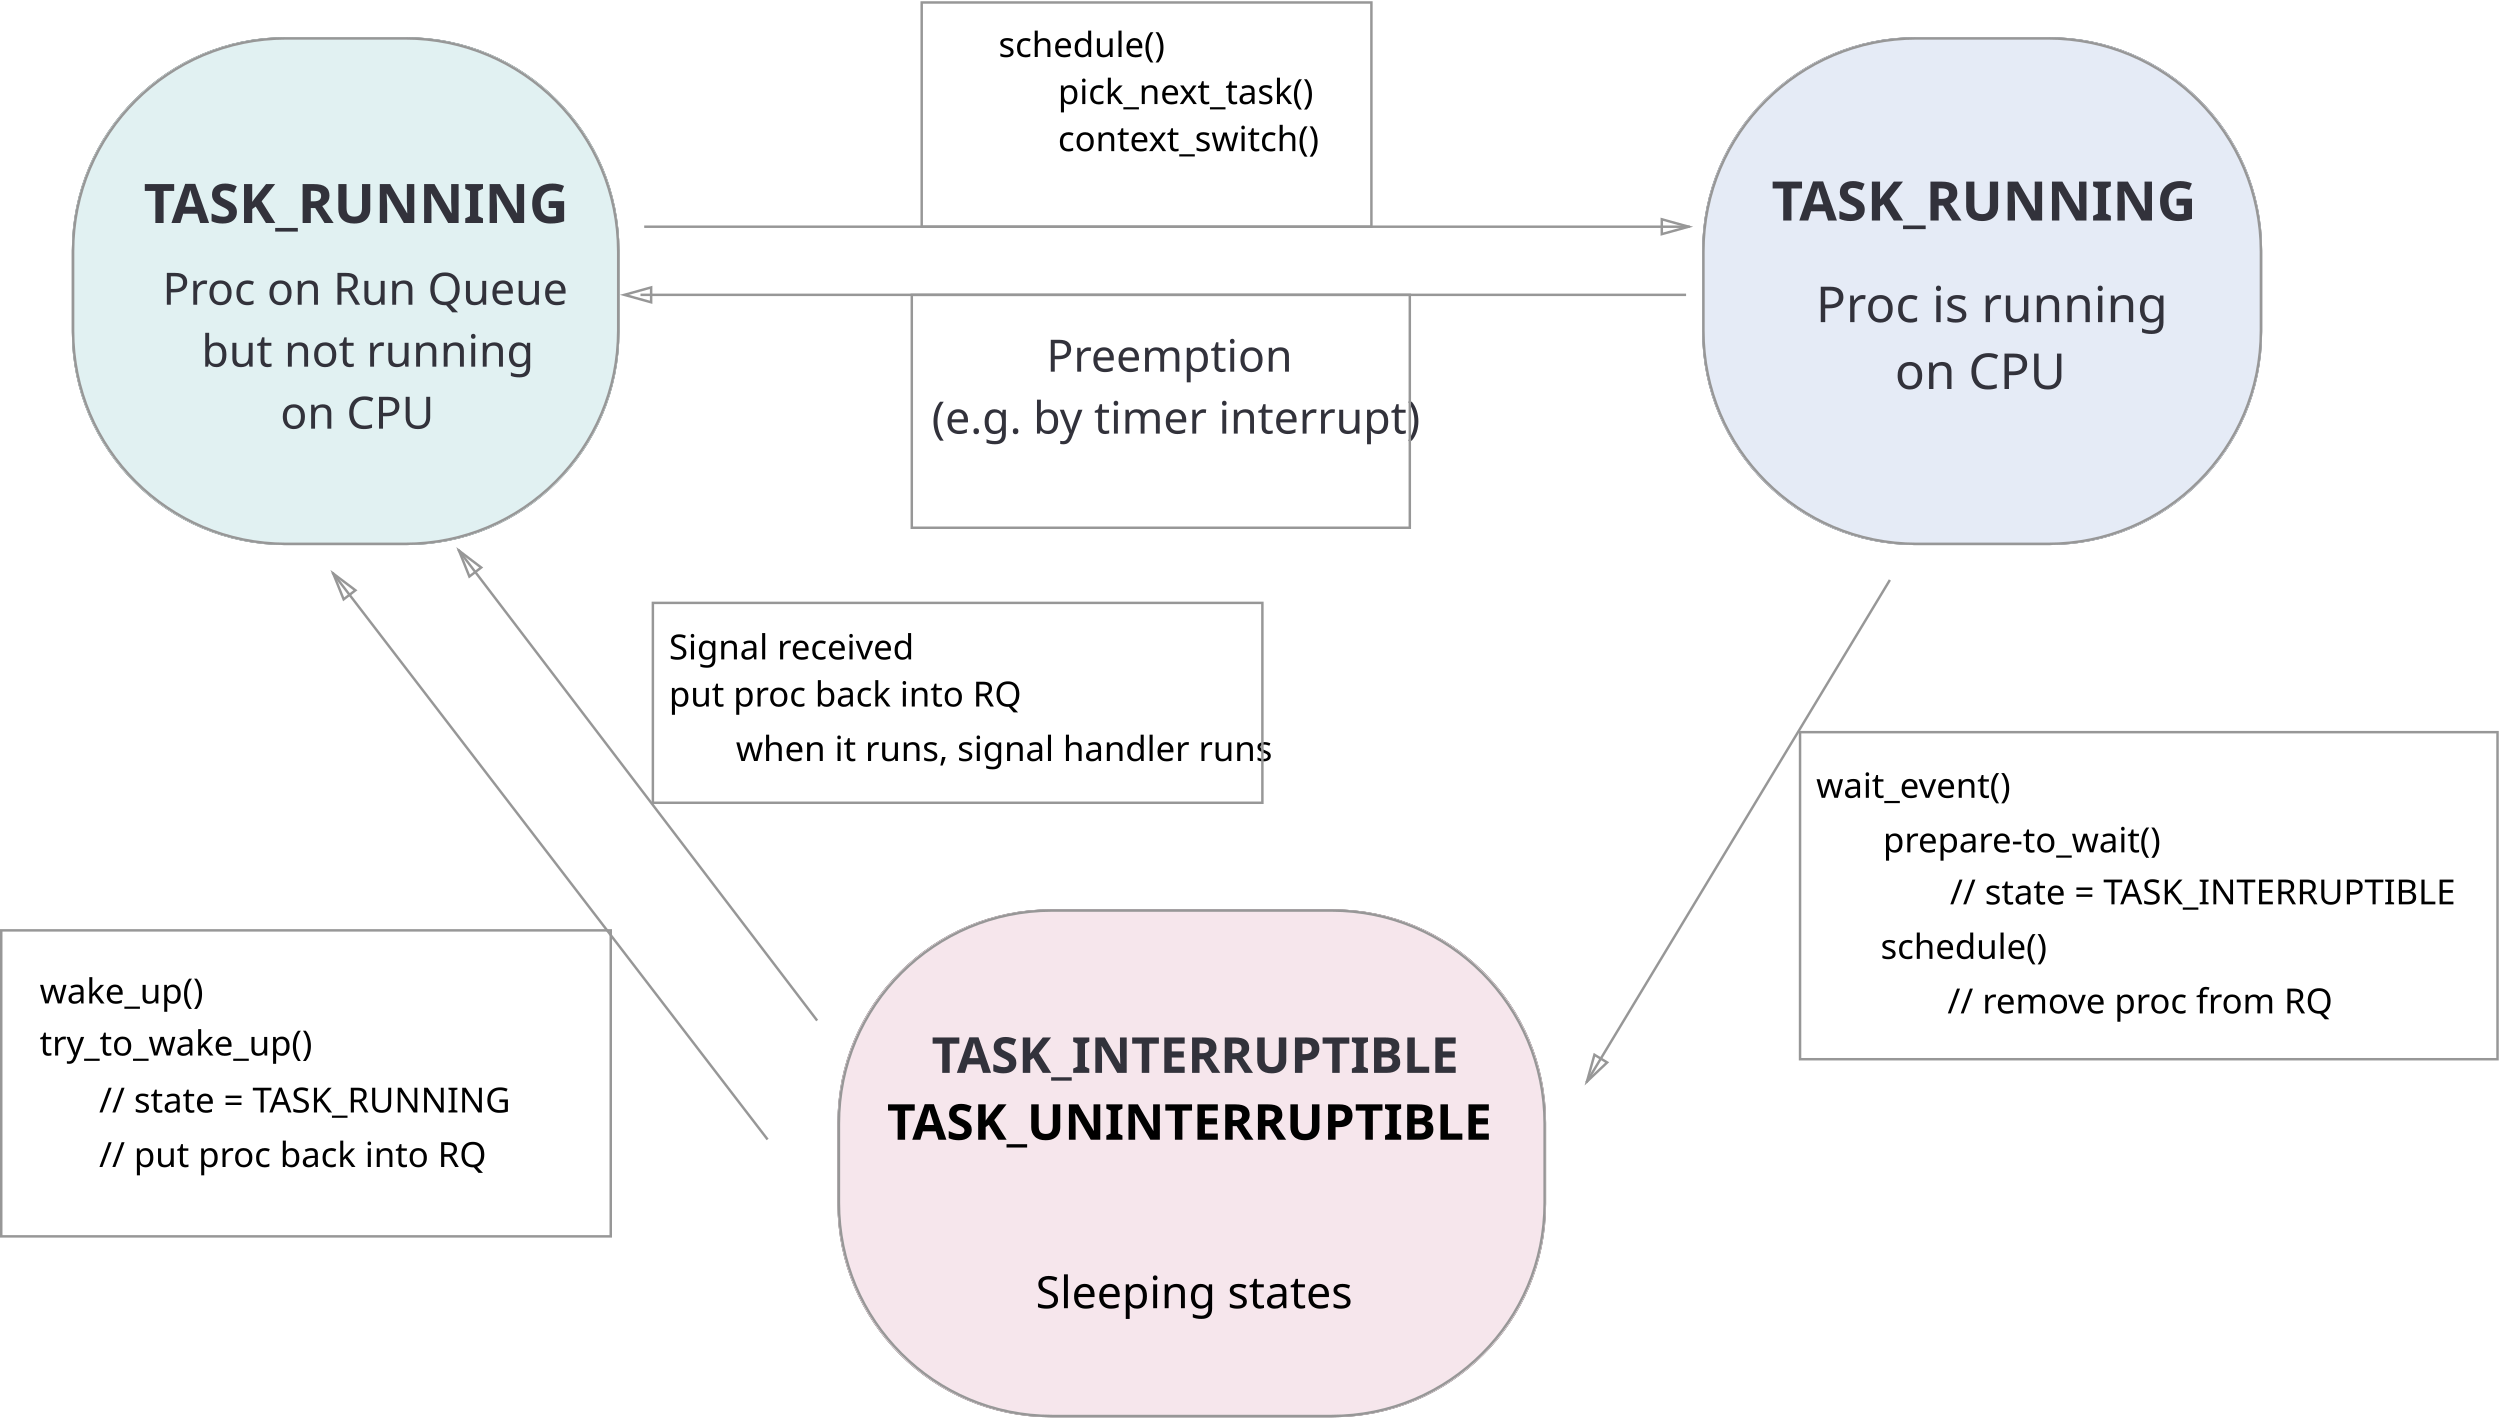
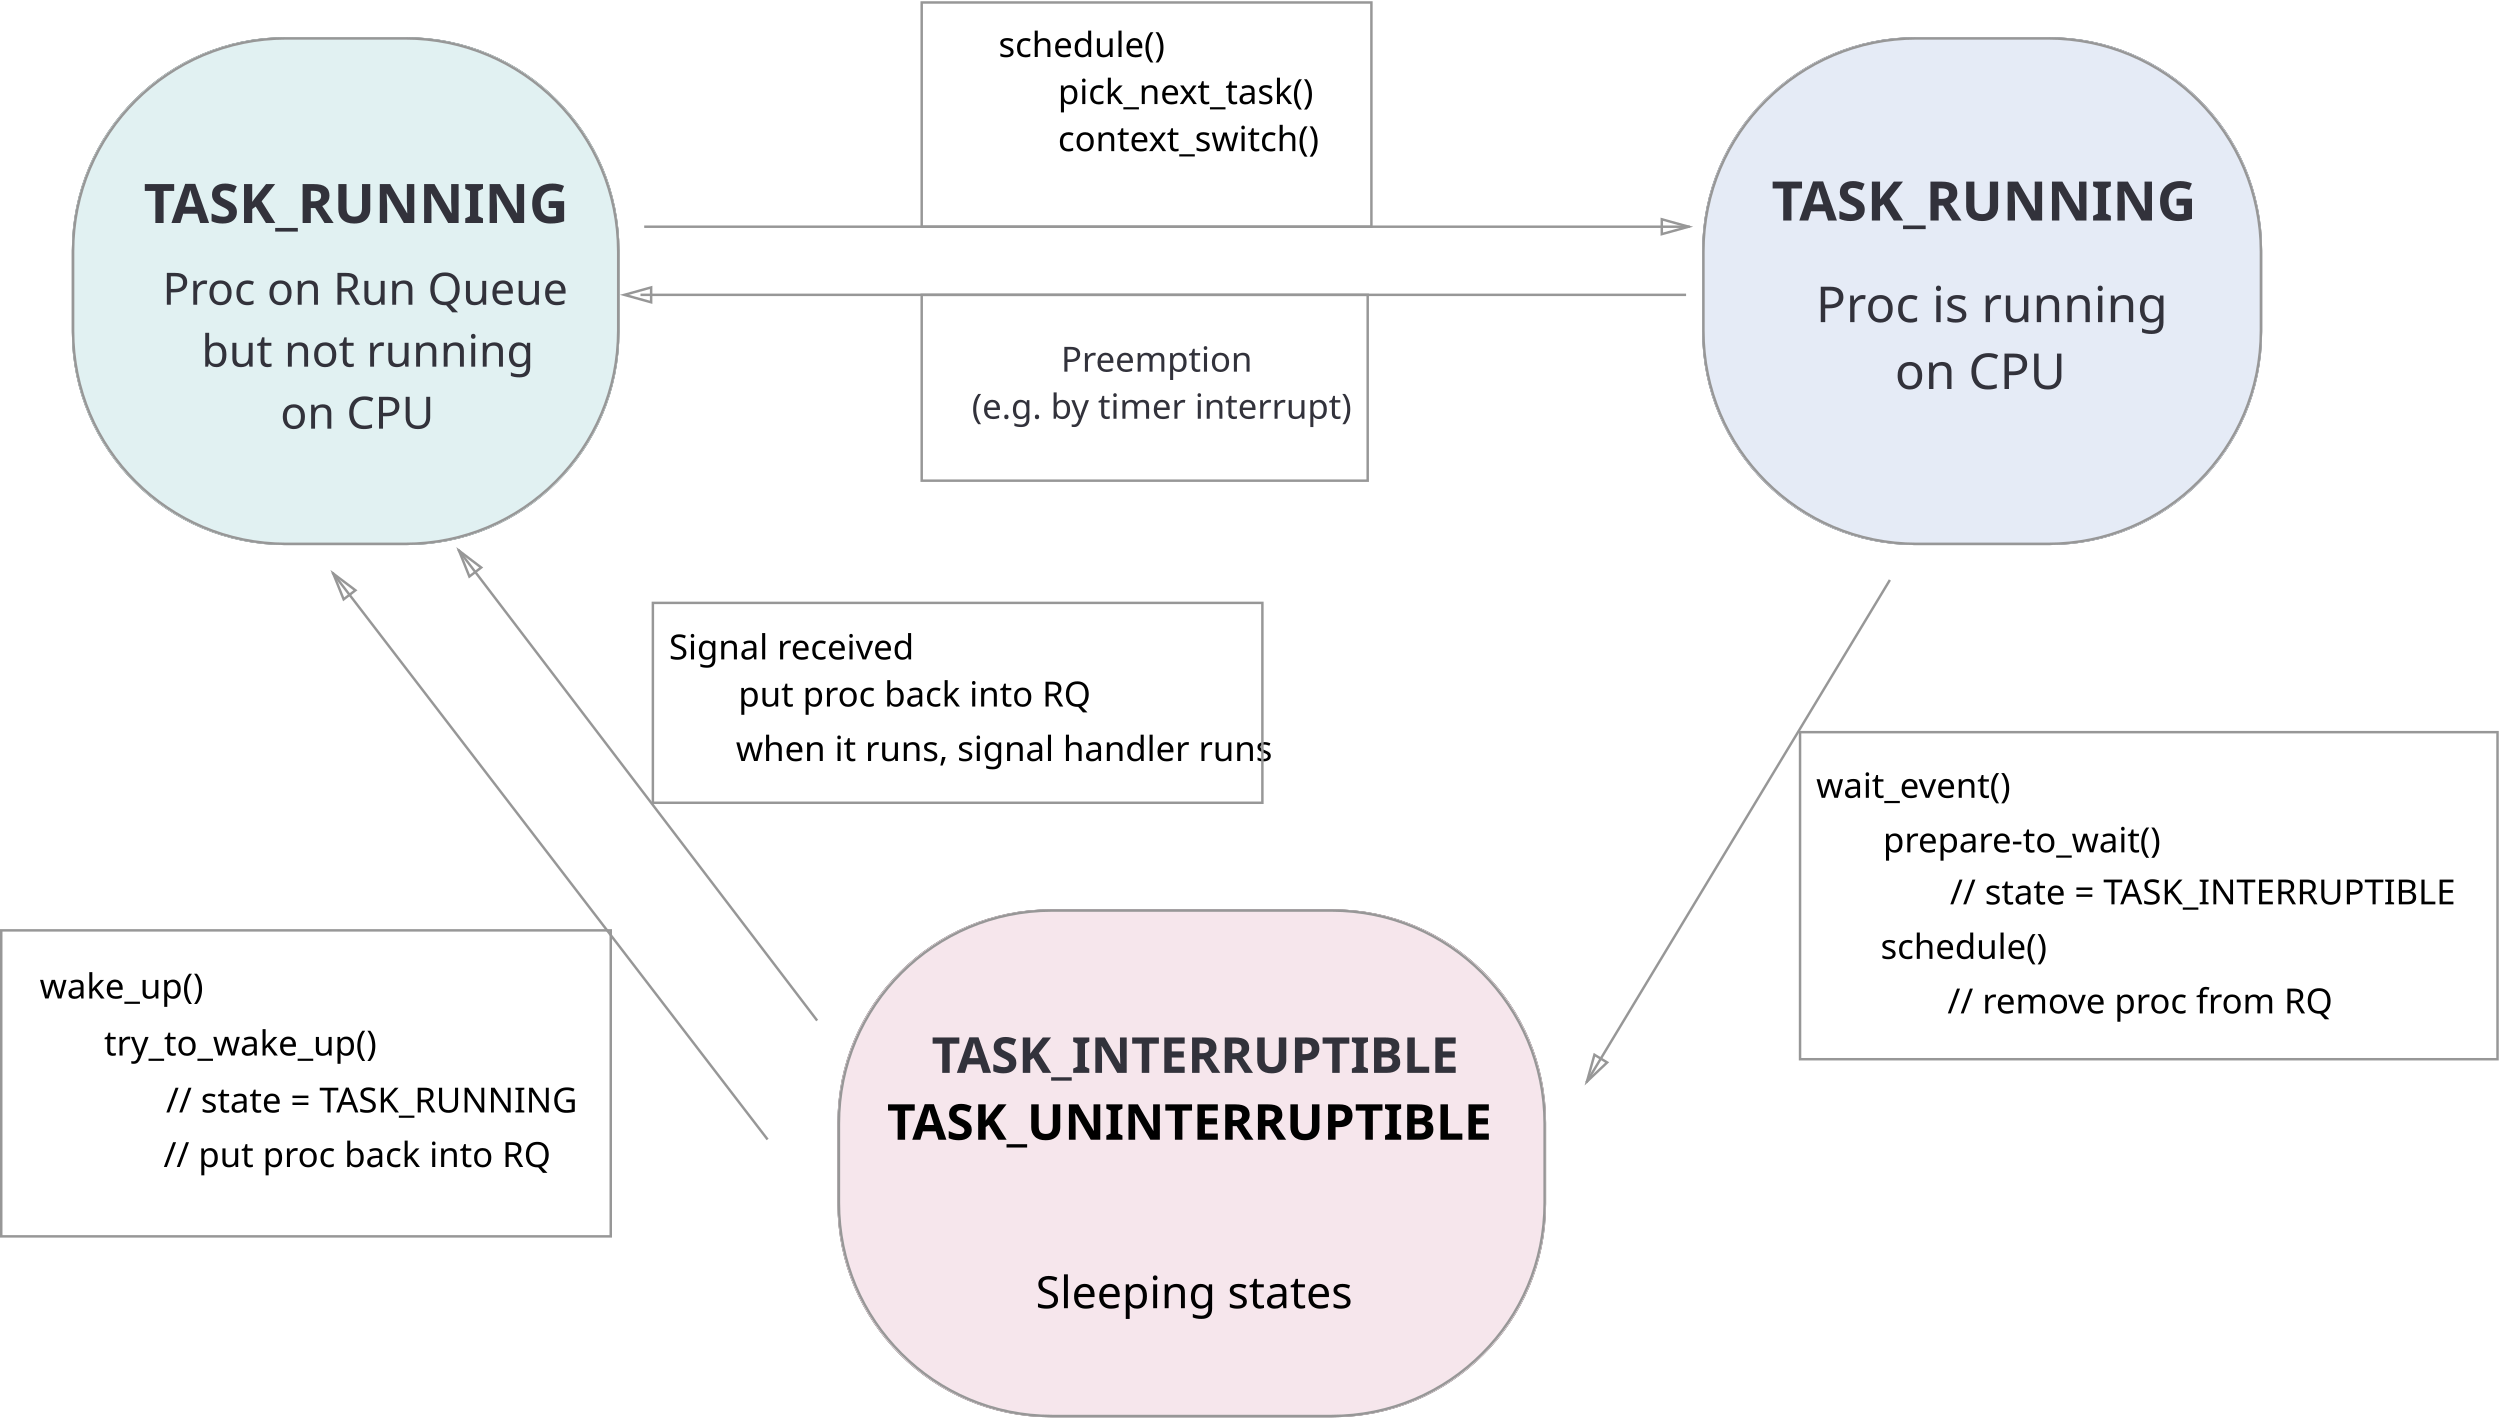
<svg xmlns="http://www.w3.org/2000/svg" width="1009px" height="572px" viewBox="0 0 1009 572" version="1.1">
  <defs />
  <g id="Page-1" stroke="none" stroke-width="1" fill="none" fill-rule="evenodd">
    <g id="State_transition" transform="translate(0, 1)">
      <g id="task-struct3" transform="translate(338, 366)">
        <g id="Rectangle-5">
          <g id="path-1-link" fill="#000000" fill-rule="nonzero">
            <rect id="path-1" x="0" y="0" width="286" height="205" rx="86" />
          </g>
          <g id="path-1-link" fill="#F6E6EC">
            <rect id="path-1" x="0" y="0" width="286" height="205" rx="86" />
          </g>
          <rect id="Rectangle-path" stroke="#979797" x="0.588" y="0.5" width="284.823" height="204" rx="86" />
        </g>
        <g id="Group-15" transform="translate(20, 46)" font-family="Avenir-Heavy, Avenir" font-size="20" font-weight="600">
          <g id="TASK_INTERRUPTIBLE" transform="translate(18, 0)" fill="#32323B">
            <text>
              <tspan x="0" y="20">TASK_INTERRUPTIBLE</tspan>
            </text>
          </g>
          <g id="TASK_UNINTERRUPTIBLE" transform="translate(0, 27)" fill="#000000">
            <text>
              <tspan x="0" y="20">TASK_UNINTERRUPTIBLE</tspan>
            </text>
          </g>
        </g>
        <g id="(Sleeping)" transform="translate(80, 143)" fill="#000000" font-family="Avenir-Light, Avenir" font-size="18" font-weight="300">
          <text id="Sleeping-states">
            <tspan x="0" y="18">Sleeping states</tspan>
          </text>
        </g>
      </g>
      <g id="task-struct3" transform="translate(29, 14)">
        <g id="Rectangle-5">
          <g id="path-3-link" fill="#000000" fill-rule="nonzero">
            <rect id="path-3" x="0" y="0" width="221" height="205" rx="86" />
          </g>
          <g id="path-3-link" fill="#E1F1F2">
            <rect id="path-3" x="0" y="0" width="221" height="205" rx="86" />
          </g>
          <rect id="Rectangle-path" stroke="#979797" x="0.5" y="0.5" width="220" height="204" rx="86" />
        </g>
        <g id="TASK_RUNNING" transform="translate(29, 53)" fill="#32323B" font-family="Avenir-Heavy, Avenir" font-size="22" font-weight="600">
          <text>
            <tspan x="0" y="22">TASK_RUNNING</tspan>
          </text>
        </g>
        <g id="(on-Run-Queue)" transform="translate(36, 90)" fill="#32323B" font-family="Avenir-Light, Avenir" font-size="18" font-weight="300">
          <text id="Proc-on-Run-Queue-bu">
            <tspan x="0.587" y="18">Proc on Run Queue</tspan>
            <tspan x="16.301" y="43">but not running </tspan>
            <tspan x="48.152" y="68">on CPU</tspan>
          </text>
        </g>
      </g>
      <g id="task-struct3" transform="translate(687, 14)">
        <g id="Rectangle-5">
          <g id="path-5-link" fill="#000000" fill-rule="nonzero">
            <rect id="path-5" x="0" y="0" width="226" height="205" rx="86" />
          </g>
          <g id="path-5-link" fill="#E5EBF6">
            <rect id="path-5" x="0" y="0" width="226" height="205" rx="86" />
          </g>
          <rect id="Rectangle-path" stroke="#979797" x="0.5" y="0.5" width="225" height="204" rx="86" />
        </g>
        <g id="TASK_RUNNING" transform="translate(28, 52)" fill="#32323B" font-family="Avenir-Heavy, Avenir" font-size="22" font-weight="600">
          <text>
            <tspan x="0" y="22">TASK_RUNNING</tspan>
          </text>
        </g>
        <g id="(Running-on-CPU)" transform="translate(43, 95)" fill="#32323B" font-family="Avenir-Light, Avenir" font-size="20" font-weight="300">
          <text id="Proc-is-running-on-C">
            <tspan x="2.92" y="20">Proc is running </tspan>
            <tspan x="34.78" y="47">on CPU</tspan>
          </text>
        </g>
      </g>
      <g id="cpu_to_rq" transform="translate(260, 0)">
        <path d="M0.5,90.5 L421.5,90.5" id="Line-24" stroke="#979797" stroke-linecap="square" />
        <polygon id="Line-24-decoration-1" stroke="#979797" stroke-linecap="square" points="421.5 90.5 410.7 87.5 410.7 93.5" />
        <g id="code" transform="translate(112, 0)">
          <g id="schedule()-{-pick_ne" transform="translate(31, 8)" fill="#000000" font-family="Avenir-Book, Avenir" font-size="14" font-weight="normal">
            <text id="schedule()">
              <tspan x="0" y="14">schedule() </tspan>
            </text>
            <text id="pick_next_task()">
              <tspan x="24" y="33">pick_next_task()</tspan>
            </text>
            <text id="context_switch()">
              <tspan x="24" y="52">context_switch()</tspan>
            </text>
          </g>
          <rect id="Rectangle-18" stroke="#979797" x="0" y="0" width="181.5" height="90.5" />
        </g>
      </g>
      <g id="event_ready" transform="translate(0, 374)">
        <g id="Group-21">
          <g id="code">
-             <g id="wake_up_process()-{" transform="translate(16, 16)" fill="#000000" font-family="Avenir-Book, Avenir" font-size="14" font-weight="normal">
+             <g id="wake_up_process()-{" transform="translate(16, 14)" fill="#000000" font-family="Avenir-Book, Avenir" font-size="14" font-weight="normal">
              <text id="wake_up()">
                <tspan x="0" y="14">wake_up()</tspan>
              </text>
              <text id="try_to_wake_up()">
-                 <tspan x="0" y="35">	try_to_wake_up() </tspan>
+                 <tspan x="26" y="37">try_to_wake_up() </tspan>
              </text>
              <text id="//-state-=-TASK_RUNN">
-                 <tspan x="24" y="58">	// state = TASK_RUNNING</tspan>
+                 <tspan x="51" y="60">// state = TASK_RUNNING</tspan>
              </text>
              <text id="//-put-proc-back-int">
-                 <tspan x="24" y="80">	// put proc back into RQ</tspan>
+                 <tspan x="50" y="82">// put proc back into RQ</tspan>
              </text>
            </g>
            <rect id="Rectangle-18" stroke="#979797" x="0.5" y="0.5" width="246" height="123.5" />
          </g>
        </g>
      </g>
      <g id="event_ready" transform="translate(263, 242)">
        <g id="Group-21">
          <g id="code">
            <g id="wake_up_process()-{" transform="translate(7, 9.145161)" fill="#000000" font-family="Avenir-Book, Avenir" font-size="14" font-weight="normal">
              <text id="Signal-received">
                <tspan x="0" y="14">Signal received</tspan>
              </text>
              <text id="put-proc-back-into-R">
-                 <tspan x="0" y="33">	put proc back into RQ</tspan>
+                 <tspan x="28" y="33">put proc back into RQ</tspan>
              </text>
              <text id="when-it-runs,-signal">
                <tspan x="27" y="55">when it runs, signal handler runs</tspan>
              </text>
            </g>
            <rect id="Rectangle-18" stroke="#979797" x="0.5" y="0.327" width="246" height="80.673" />
          </g>
        </g>
      </g>
      <g id="rq_to_cpu" transform="translate(252, 115)">
        <path d="M428,3 L7,3" id="Line-24" stroke="#979797" stroke-linecap="square" />
        <polygon id="Line-24-decoration-1" stroke="#979797" stroke-linecap="square" points="0 3 10.8 6 10.8 0" />
-         <text id="Preemption-(e.g.-by" fill="#32323B" font-family="Avenir-Book, Avenir" font-size="18" font-weight="normal">
-           <tspan x="170.344" y="34">Preemption</tspan>
-           <tspan x="124.039" y="59">(e.g. by timer interrupt)</tspan>
+         <text id="Preemption-(e.g.-by" fill="#32323B" font-family="Avenir-Book, Avenir" font-size="14" font-weight="normal">
+           <tspan x="176.212" y="34">Preemption</tspan>
+           <tspan x="140.197" y="53">(e.g. by timer interrupt)</tspan>
        </text>
-         <g id="code" transform="translate(116, 3)" stroke="#979797">
-           <rect id="Rectangle-18" x="0" y="0" width="201" height="94" />
+         <g id="code" transform="translate(120, 3)" stroke="#979797">
+           <rect id="Rectangle-18" x="0" y="0" width="180" height="75" />
        </g>
      </g>
      <g id="system_calls" transform="translate(640, 233)">
        <path d="M122.5,0.5 L0.5,202.5" id="Line-28" stroke="#979797" stroke-linecap="square" />
        <polygon id="Line-28-decoration-1" stroke="#979797" stroke-linecap="square" points="0.5 202.5 8.651 194.806 3.515 191.704" />
        <g id="code" transform="translate(86, 61)">
          <text id="wait_event()" fill="#000000" font-family="Avenir-Book, Avenir" font-size="14" font-weight="normal">
            <tspan x="7" y="27">wait_event()</tspan>
            <tspan x="7" y="46">	</tspan>
          </text>
          <text id="prepare-to_wait()" fill="#000000" font-family="Avenir-Book, Avenir" font-size="14" font-weight="normal">
            <tspan x="34" y="49">prepare-to_wait()</tspan>
          </text>
          <text id="//-state-=-TASK_INTE" fill="#000000" font-family="Avenir-Book, Avenir" font-size="14" font-weight="normal">
            <tspan x="61" y="70">// state = TASK_INTERRUPTIBLE</tspan>
          </text>
          <text id="schedule()" fill="#000000" font-family="Avenir-Book, Avenir" font-size="14" font-weight="normal">
            <tspan x="33" y="92">schedule()</tspan>
          </text>
          <text id="//-remove-proc-from" fill="#000000" font-family="Avenir-Book, Avenir" font-size="14" font-weight="normal">
            <tspan x="60" y="114">// remove proc from RQ</tspan>
          </text>
          <rect id="Rectangle-18" stroke="#979797" x="0.5" y="0.5" width="281.5" height="132" />
        </g>
      </g>
      <path d="M329.5,410.5 L185.278,221.278" id="Line-12" stroke="#979797" stroke-linecap="square" />
      <path id="Line-12-decoration-1" d="M185.278,221.278 L189.438,231.686 L194.21,228.049 L185.278,221.278 Z" stroke="#979797" stroke-linecap="square" />
      <path d="M309.5,458.5 L134.497,230.497" id="Line-12" stroke="#979797" stroke-linecap="square" />
      <path id="Line-12-decoration-1" d="M134.497,230.497 L138.693,240.891 L143.453,237.238 L134.497,230.497 Z" stroke="#979797" stroke-linecap="square" />
    </g>
  </g>
</svg>
